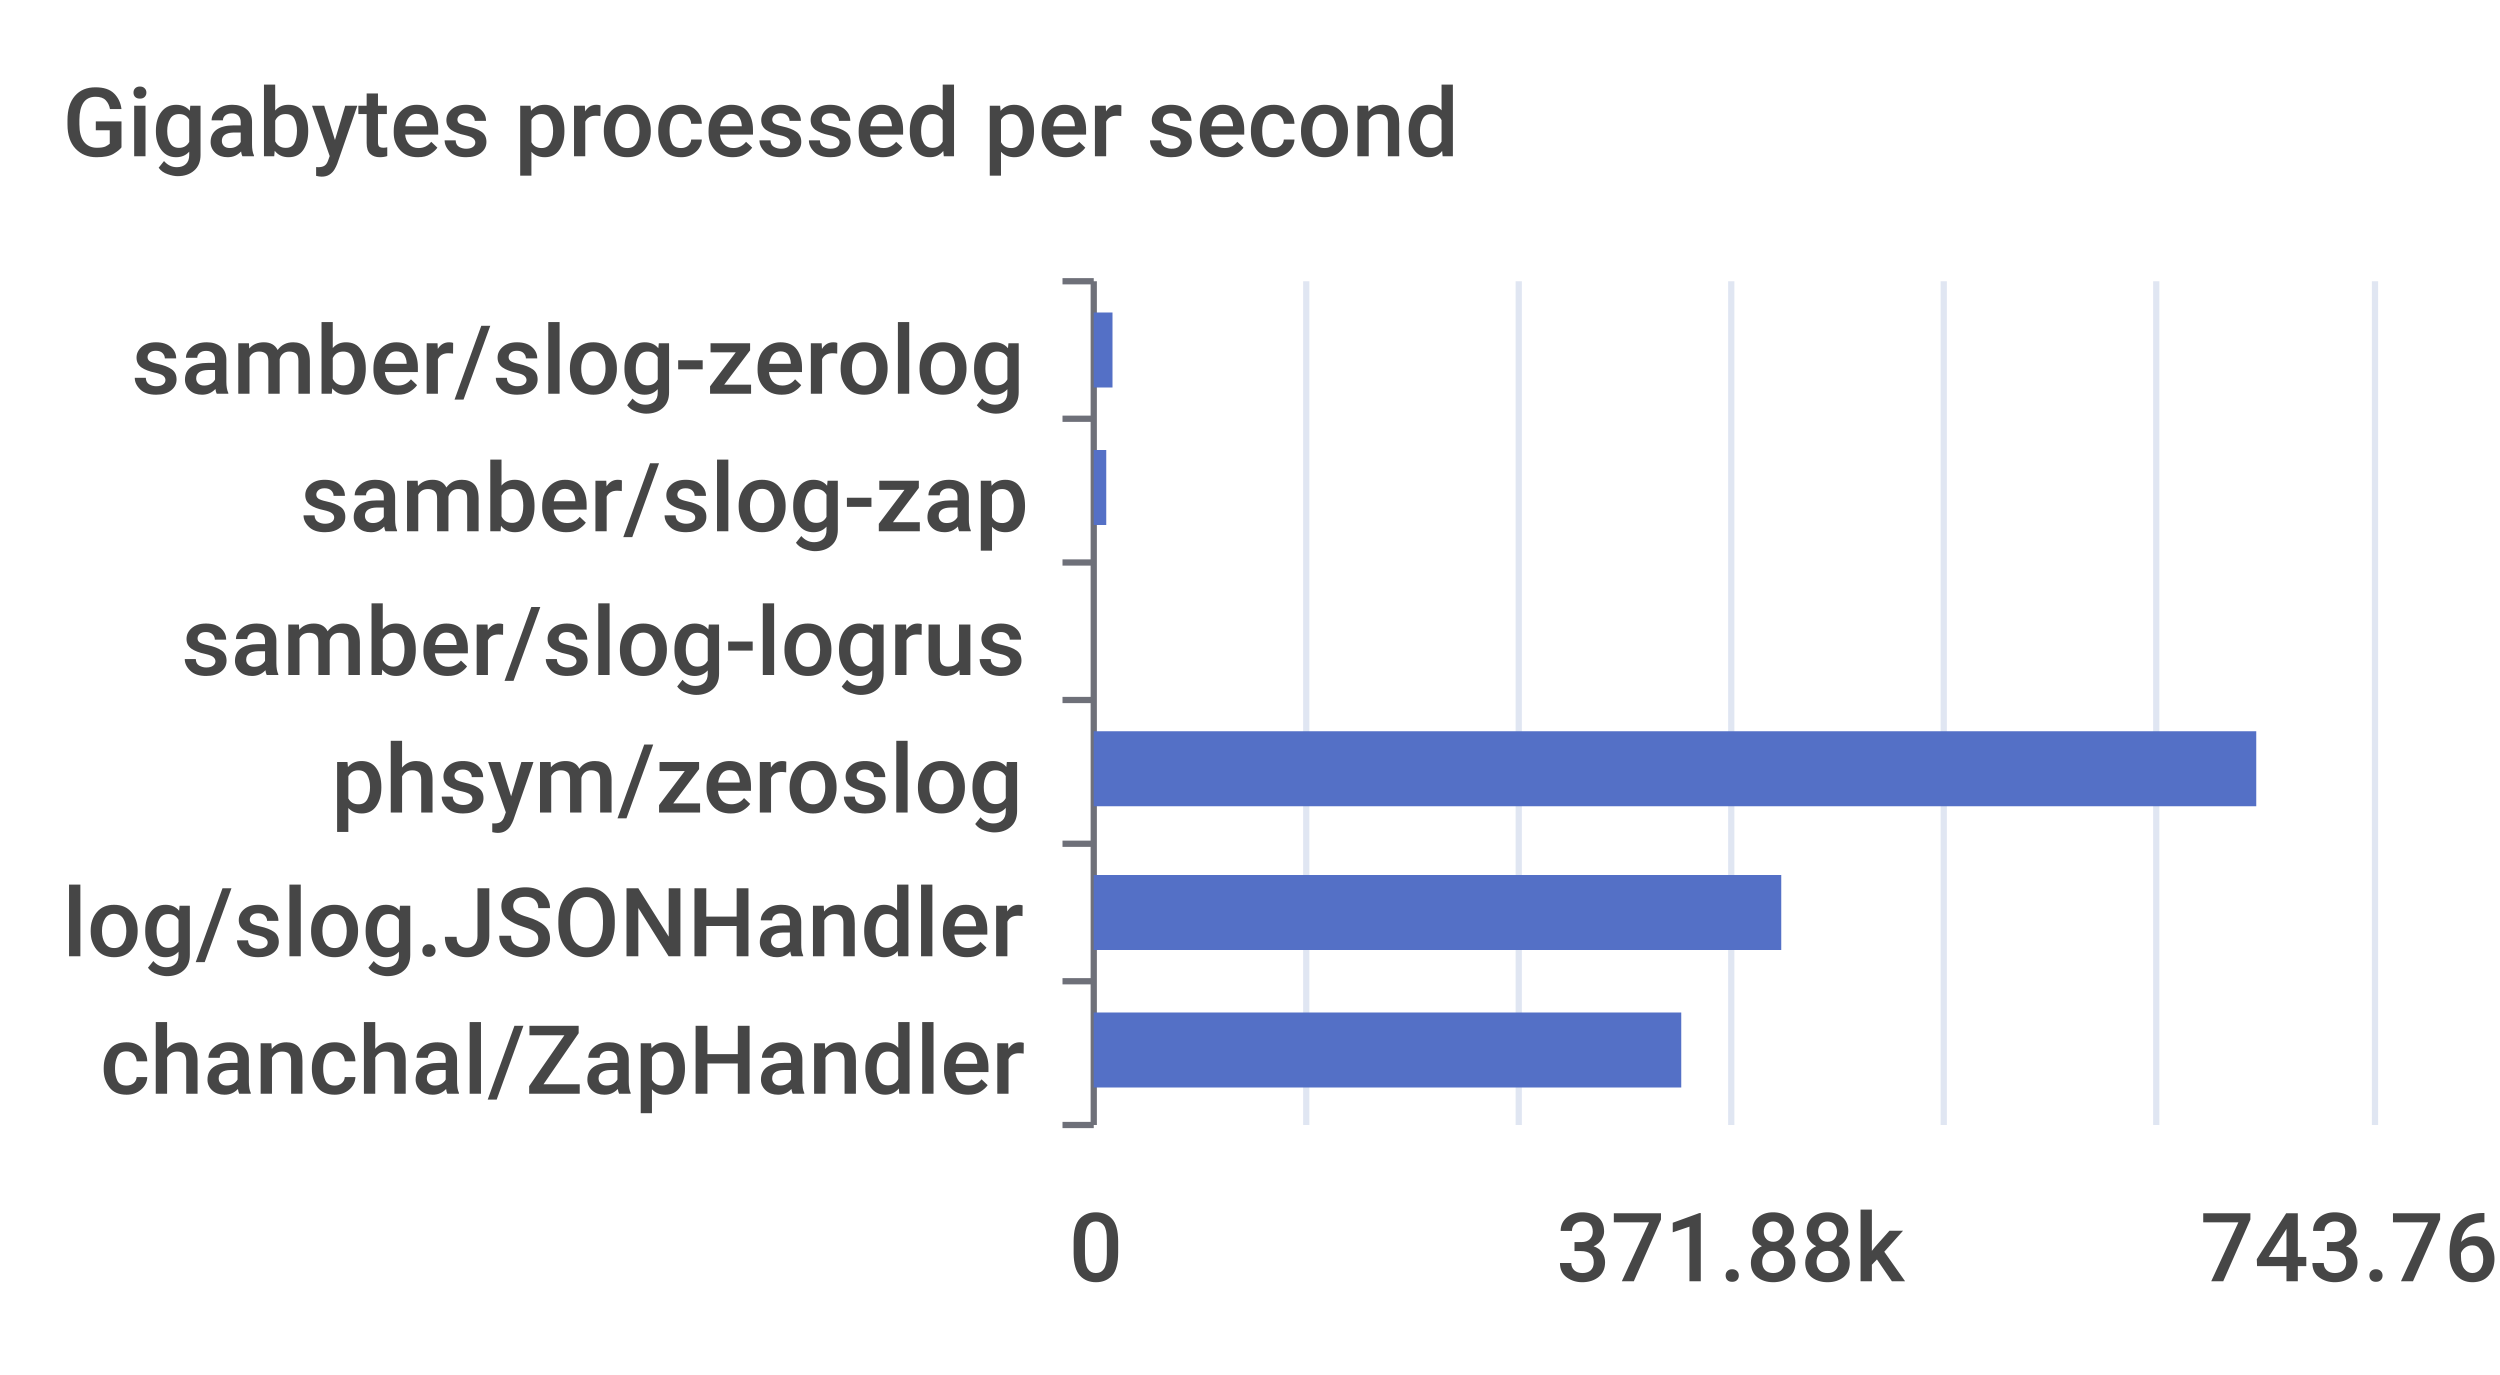
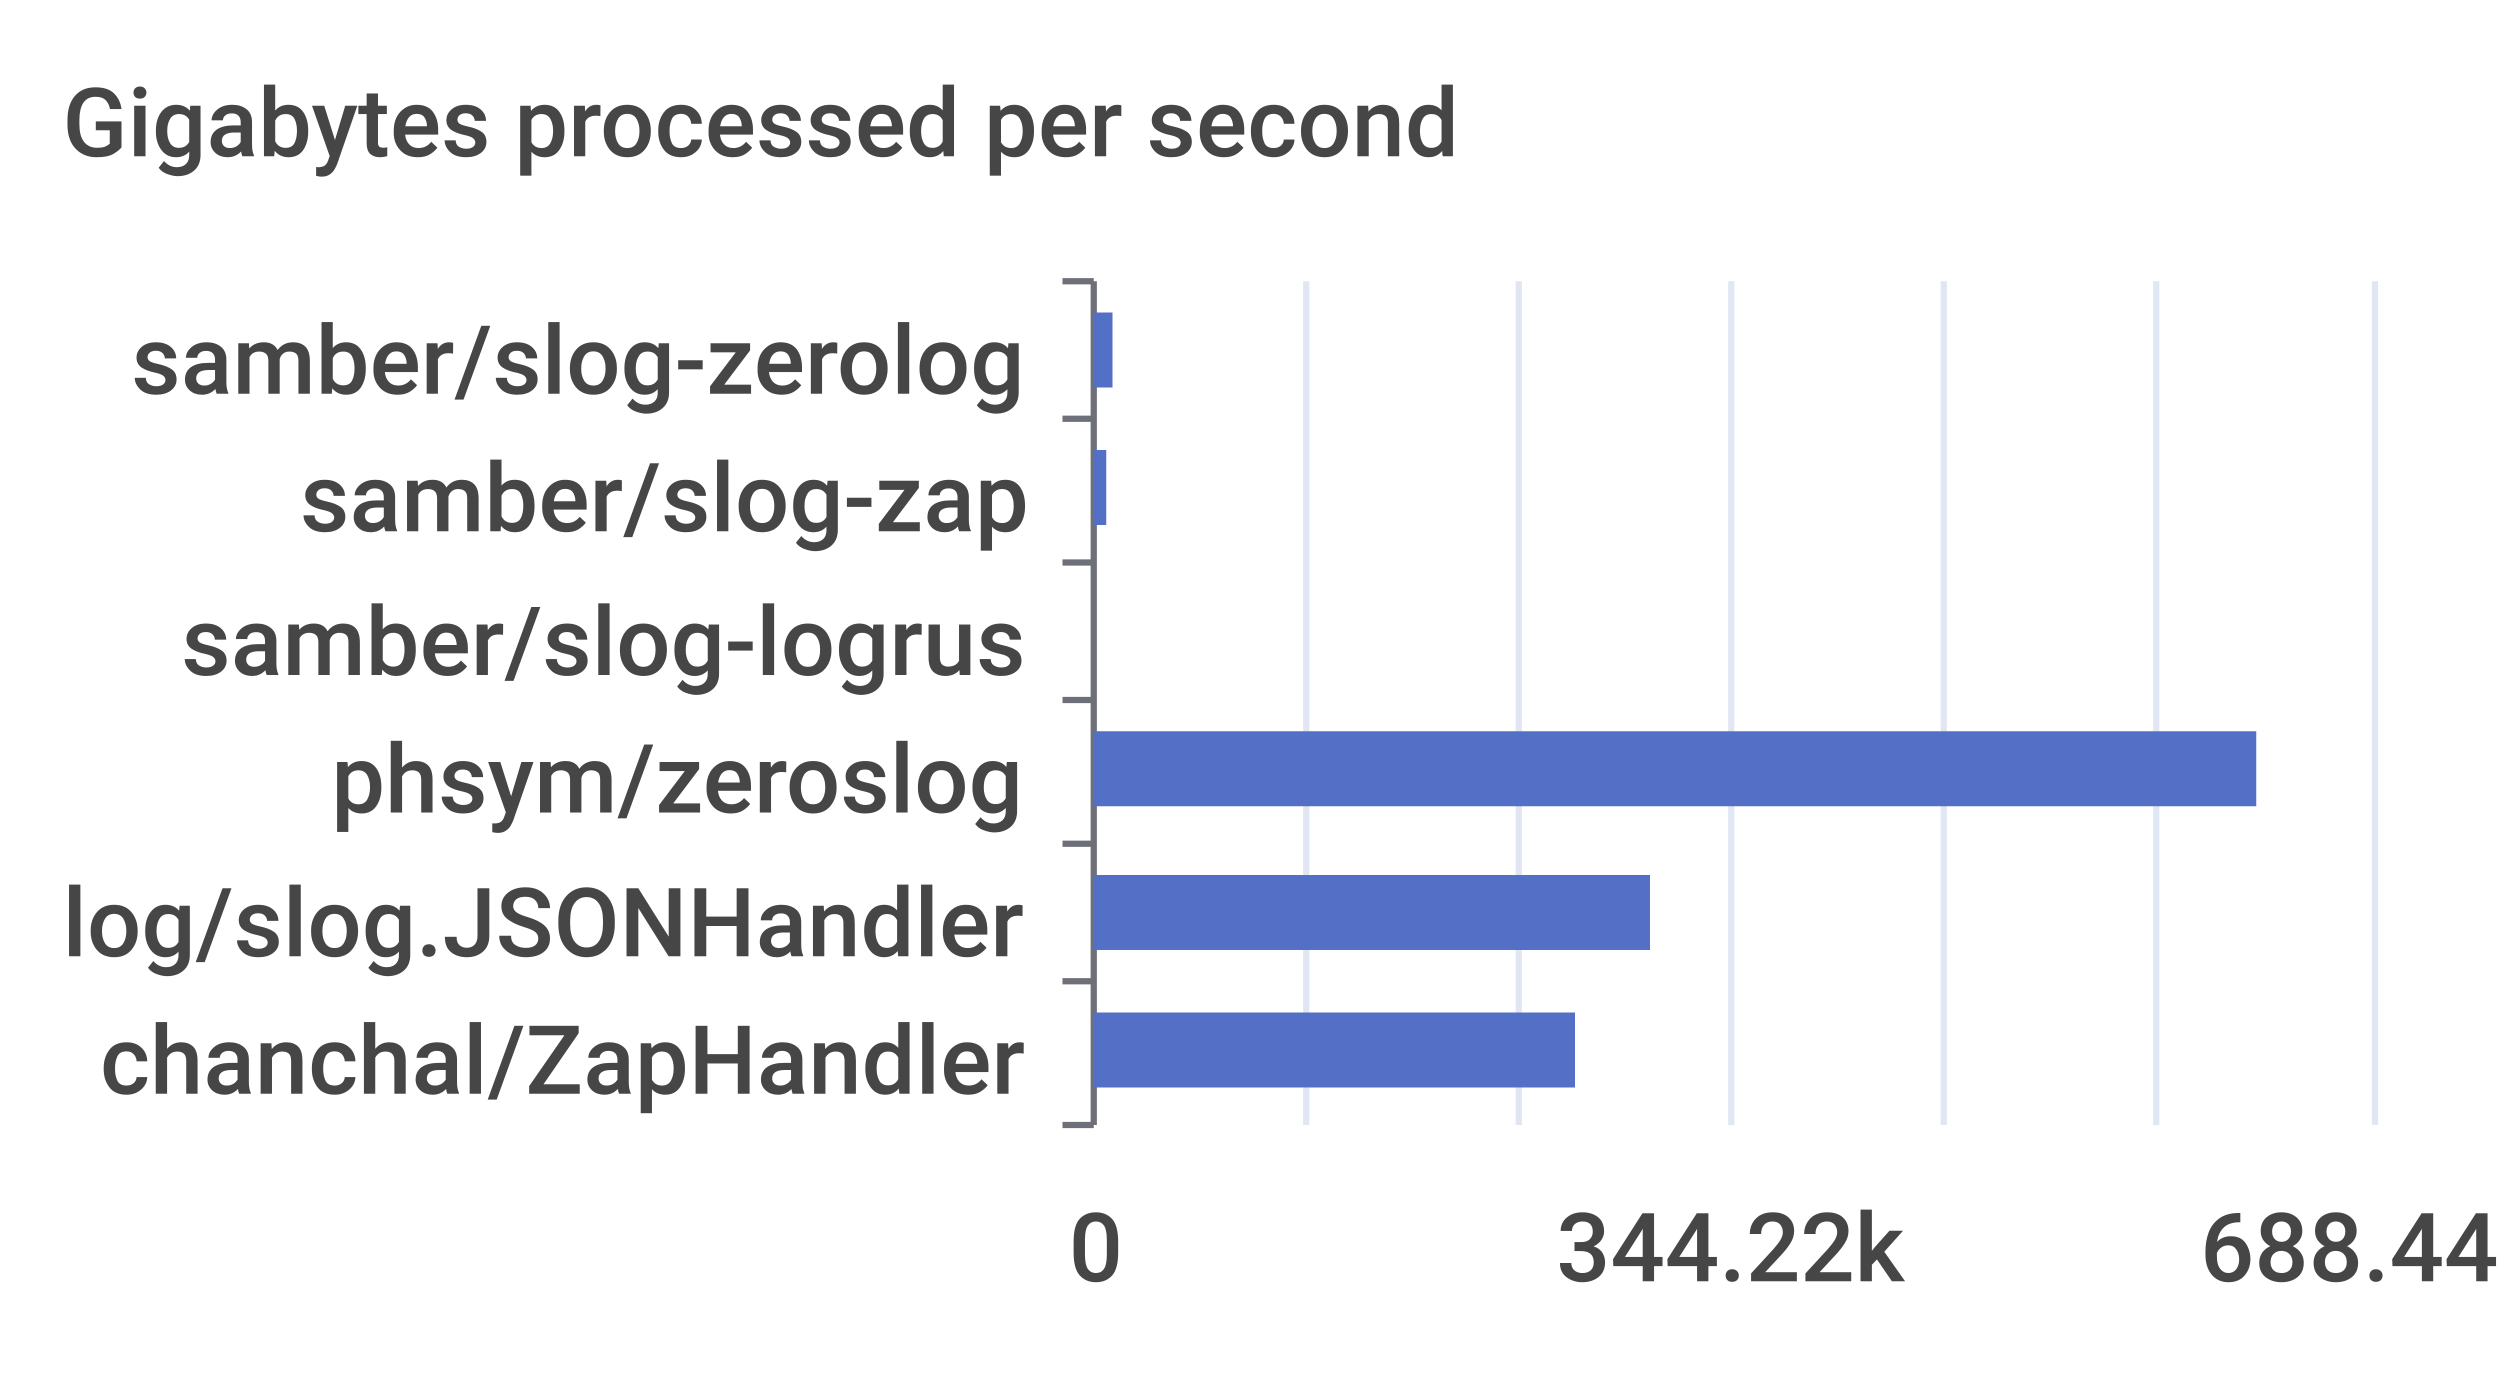
<svg xmlns="http://www.w3.org/2000/svg" width="400" height="220">\n<path d="M 0 0 L 400 0 L 400 220 L 0 220 L 0 0" style="stroke-width:0;stroke:none;fill:rgba(255,255,255,1.0)" />
  <text x="10" y="25" style="stroke-width:0;stroke:none;fill:rgba(70,70,70,1.0);font-size:15.3px;font-family:'Roboto Medium',sans-serif">Gigabytes processed per second</text>
  <path d="M 170 45 L 175 45" style="stroke-width:1;stroke:rgba(110,112,121,1.0);fill:none" />
  <path d="M 170 67 L 175 67" style="stroke-width:1;stroke:rgba(110,112,121,1.0);fill:none" />
  <path d="M 170 90 L 175 90" style="stroke-width:1;stroke:rgba(110,112,121,1.0);fill:none" />
  <path d="M 170 112 L 175 112" style="stroke-width:1;stroke:rgba(110,112,121,1.0);fill:none" />
  <path d="M 170 135 L 175 135" style="stroke-width:1;stroke:rgba(110,112,121,1.0);fill:none" />
  <path d="M 170 157 L 175 157" style="stroke-width:1;stroke:rgba(110,112,121,1.0);fill:none" />
  <path d="M 170 180 L 175 180" style="stroke-width:1;stroke:rgba(110,112,121,1.0);fill:none" />
  <path d="M 175 45 L 175 180" style="stroke-width:1;stroke:rgba(110,112,121,1.0);fill:none" />
  <text x="21" y="63" style="stroke-width:0;stroke:none;fill:rgba(70,70,70,1.0);font-size:15.3px;font-family:'Roboto Medium',sans-serif">samber/slog-zerolog</text>
  <text x="48" y="85" style="stroke-width:0;stroke:none;fill:rgba(70,70,70,1.0);font-size:15.3px;font-family:'Roboto Medium',sans-serif">samber/slog-zap</text>
  <text x="29" y="108" style="stroke-width:0;stroke:none;fill:rgba(70,70,70,1.0);font-size:15.3px;font-family:'Roboto Medium',sans-serif">samber/slog-logrus</text>
  <text x="53" y="130" style="stroke-width:0;stroke:none;fill:rgba(70,70,70,1.0);font-size:15.3px;font-family:'Roboto Medium',sans-serif">phsym/zeroslog</text>
  <text x="10" y="153" style="stroke-width:0;stroke:none;fill:rgba(70,70,70,1.0);font-size:15.3px;font-family:'Roboto Medium',sans-serif">log/slog.JSONHandler</text>
  <text x="16" y="175" style="stroke-width:0;stroke:none;fill:rgba(70,70,70,1.0);font-size:15.3px;font-family:'Roboto Medium',sans-serif">chanchal/ZapHandler</text>
  <text x="171" y="205" style="stroke-width:0;stroke:none;fill:rgba(70,70,70,1.0);font-size:15.3px;font-family:'Roboto Medium',sans-serif">0</text>
-   <text x="249" y="205" style="stroke-width:0;stroke:none;fill:rgba(70,70,70,1.0);font-size:15.3px;font-family:'Roboto Medium',sans-serif">371.88k</text>
-   <text x="352" y="205" style="stroke-width:0;stroke:none;fill:rgba(70,70,70,1.0);font-size:15.3px;font-family:'Roboto Medium',sans-serif">743.76k</text>
+   <text x="249" y="205" style="stroke-width:0;stroke:none;fill:rgba(70,70,70,1.0);font-size:15.3px;font-family:'Roboto Medium',sans-serif">344.22k</text>
+   <text x="352" y="205" style="stroke-width:0;stroke:none;fill:rgba(70,70,70,1.0);font-size:15.3px;font-family:'Roboto Medium',sans-serif">688.44k</text>
  <path d="M 209 45 L 209 180" style="stroke-width:1;stroke:rgba(224,230,242,1.0);fill:none" />
  <path d="M 243 45 L 243 180" style="stroke-width:1;stroke:rgba(224,230,242,1.0);fill:none" />
  <path d="M 277 45 L 277 180" style="stroke-width:1;stroke:rgba(224,230,242,1.0);fill:none" />
  <path d="M 311 45 L 311 180" style="stroke-width:1;stroke:rgba(224,230,242,1.0);fill:none" />
  <path d="M 345 45 L 345 180" style="stroke-width:1;stroke:rgba(224,230,242,1.0);fill:none" />
  <path d="M 380 45 L 380 180" style="stroke-width:1;stroke:rgba(224,230,242,1.0);fill:none" />
-   <path d="M 175 162 L 269 162 L 269 174 L 175 174 L 175 162" style="stroke-width:0;stroke:none;fill:rgba(84,112,198,1.0)" />
-   <path d="M 175 140 L 285 140 L 285 152 L 175 152 L 175 140" style="stroke-width:0;stroke:none;fill:rgba(84,112,198,1.0)" />
+   <path d="M 175 162 L 252 162 L 252 174 L 175 174 L 175 162" style="stroke-width:0;stroke:none;fill:rgba(84,112,198,1.0)" />
+   <path d="M 175 140 L 264 140 L 264 152 L 175 152 L 175 140" style="stroke-width:0;stroke:none;fill:rgba(84,112,198,1.0)" />
  <path d="M 175 117 L 361 117 L 361 129 L 175 129 L 175 117" style="stroke-width:0;stroke:none;fill:rgba(84,112,198,1.0)" />
  <path d="M 175 95 L 175 95 L 175 107 L 175 107 L 175 95" style="stroke-width:0;stroke:none;fill:rgba(84,112,198,1.0)" />
  <path d="M 175 72 L 177 72 L 177 84 L 175 84 L 175 72" style="stroke-width:0;stroke:none;fill:rgba(84,112,198,1.0)" />
  <path d="M 175 50 L 178 50 L 178 62 L 175 62 L 175 50" style="stroke-width:0;stroke:none;fill:rgba(84,112,198,1.0)" />
</svg>
